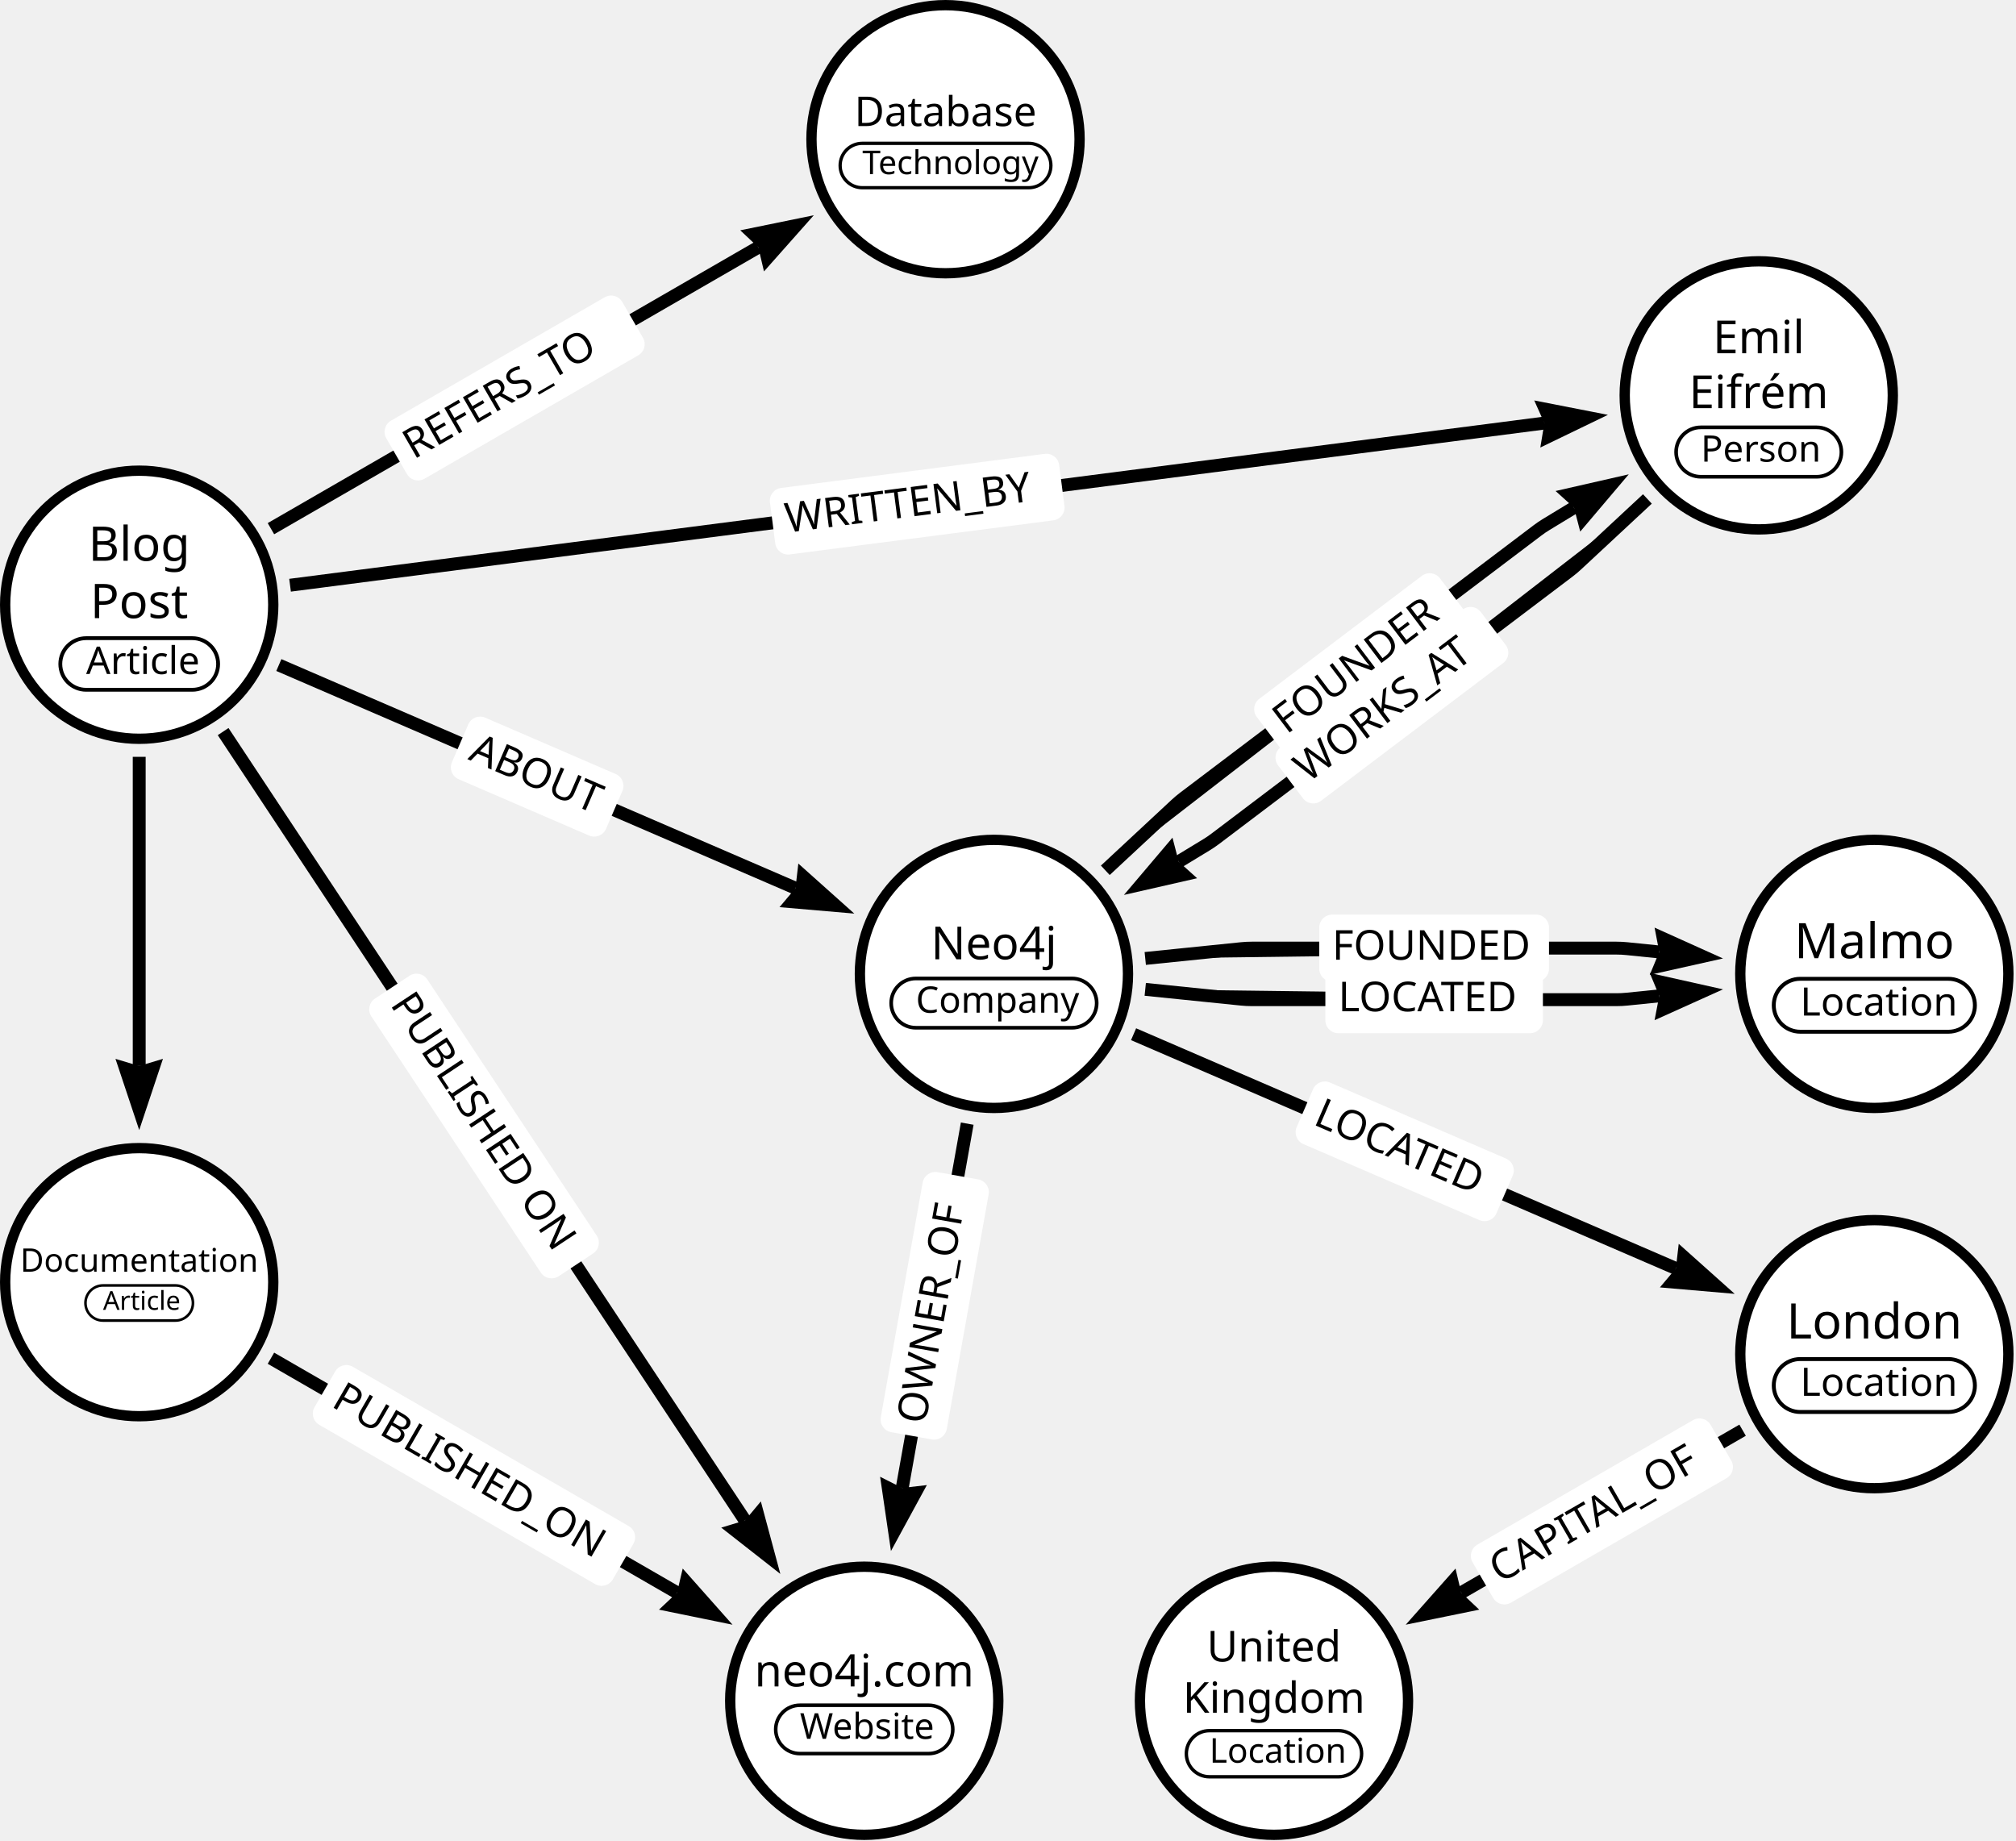
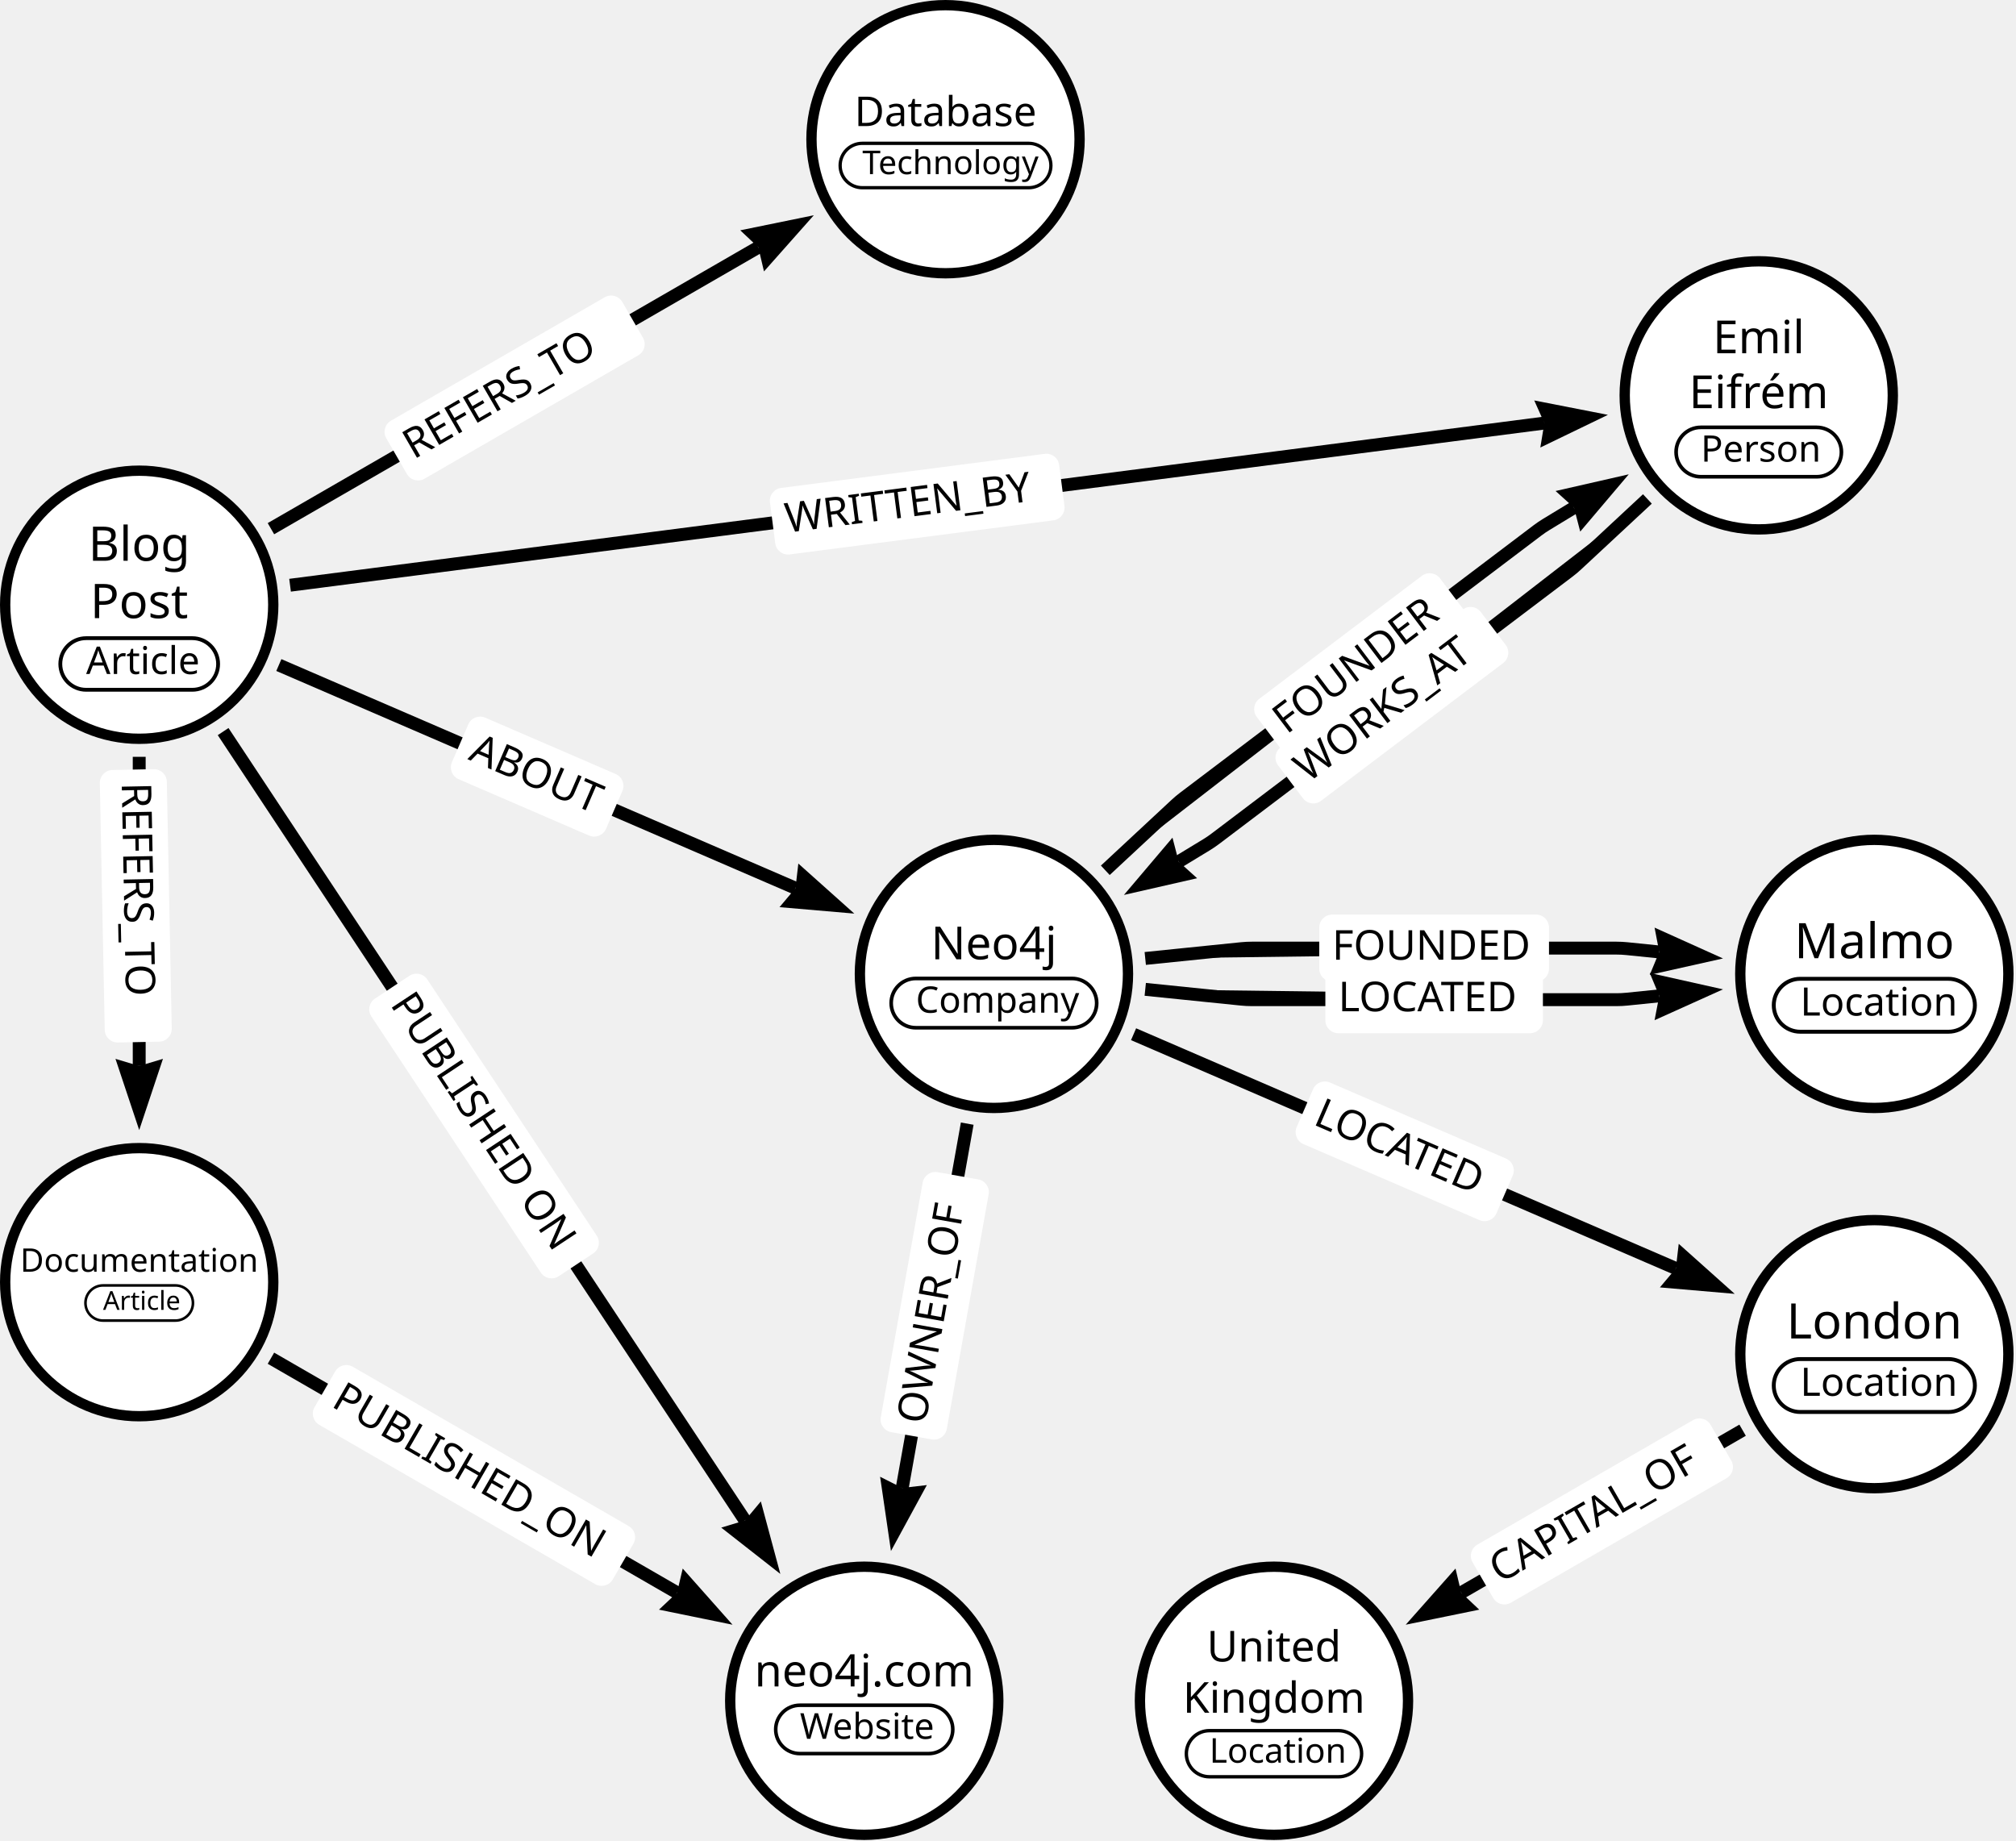
- <svg xmlns="http://www.w3.org/2000/svg" width="782" height="714" viewBox="0 0 782 714">
-   <defs>
-     <style type="text/css" />
+ <svg xmlns="http://www.w3.org/2000/svg" width="782" height="714" viewBox="0 0 782 714" version="1.1" id="svg472">
+   <defs id="defs4">
+     <style type="text/css" id="style2" />
  </defs>
-   <g transform="translate(395.5464 377.776) scale(1)">
-     <g class="relationship">
-       <g transform="translate(-10 0) rotate(0)" stroke-width="5" stroke="#000000">
-         <path d="M 58.695 -5.99 L 95.969 -9.793 A 40 40 0 0 1 100.03 -10 L 170.75 -10 L 241.47 -10 A 40 40 0 0 1 245.531 -9.793 L 258.071 -8.514 L 258.071 -8.514" />
-         <polygon points="-24.862,0 -27.625,9.208 0,0 -27.625,-9.208" fill="#000000" transform="translate(341.5 0) rotate(5.826689) translate(-59 0)" stroke="none" />
-       </g>
-       <g transform="translate(160.75 -10) rotate(0) translate(0 -13)">
-         <g transform="translate(0 0)">
-           <g transform="translate(-44.55469 0)" fill="#ffffff" stroke="#000000" stroke-width="0">
-             <rect x="0" y="0" width="89.109" height="26" rx="5" ry="5" stroke="none" />
-             <text xml:space="preserve" x="5" y="17.5" stroke="none" text-anchor="left" font-family="sans-serif" font-size="16" font-weight="normal" fill="#000000">FOUNDED</text>
-           </g>
-         </g>
-       </g>
-     </g>
-     <g class="relationship">
-       <g transform="translate(-10 0) rotate(0)" stroke-width="5" stroke="#000000">
-         <path d="M 58.695 5.99 L 95.969 9.793 A 40 40 0 0 0 100.03 10 L 170.75 10 L 241.47 10 A 40 40 0 0 0 245.531 9.793 L 258.071 8.514 L 258.071 8.514" />
-         <polygon points="-24.862,0 -27.625,9.208 0,0 -27.625,-9.208" fill="#000000" transform="translate(341.5 0) rotate(-5.826689) translate(-59 0)" stroke="none" />
-       </g>
-       <g transform="translate(160.75 10) rotate(0) translate(0 -13)">
-         <g transform="translate(0 0)">
-           <g transform="translate(-42.19141 0)" fill="#ffffff" stroke="#000000" stroke-width="0">
-             <rect x="0" y="0" width="84.383" height="26" rx="5" ry="5" stroke="none" />
-             <text xml:space="preserve" x="5" y="17.5" stroke="none" text-anchor="left" font-family="sans-serif" font-size="16" font-weight="normal" fill="#000000">LOCATED</text>
-           </g>
-         </g>
-       </g>
-     </g>
-     <g class="relationship">
-       <g transform="translate(-10 0) rotate(23.36039)" stroke-width="5" stroke="#000000">
-         <path d="M 59 0 L 288.13 0" />
-         <polygon points="-24.862,0 -27.625,9.208 0,0 -27.625,-9.208" fill="#000000" transform="translate(312.9926 0) rotate(0)" stroke="none" />
-       </g>
-       <g transform="translate(149.3379 68.82091) rotate(23.36039) translate(0 -13)">
-         <g transform="translate(0 0)">
-           <g transform="translate(-42.19141 0)" fill="#ffffff" stroke="#000000" stroke-width="0">
-             <rect x="0" y="0" width="84.383" height="26" rx="5" ry="5" stroke="none" />
-             <text xml:space="preserve" x="5" y="17.5" stroke="none" text-anchor="left" font-family="sans-serif" font-size="16" font-weight="normal" fill="#000000">LOCATED</text>
-           </g>
-         </g>
-       </g>
-     </g>
-     <g class="relationship">
-       <g transform="translate(331.5 147.5) rotate(150)" stroke-width="5" stroke="#000000">
-         <path d="M 59 0 L 185.035 0" />
-         <polygon points="-24.862,0 -27.625,9.208 0,0 -27.625,-9.208" fill="#000000" transform="translate(209.8975 0) rotate(0)" stroke="none" />
-       </g>
-       <g transform="translate(225.8296 208.5088) rotate(330) translate(0 -13)">
-         <g transform="translate(0 0)">
-           <g transform="translate(-53.30859 0)" fill="#ffffff" stroke="#000000" stroke-width="0">
-             <rect x="0" y="0" width="106.617" height="26" rx="5" ry="5" stroke="none" />
-             <text xml:space="preserve" x="5" y="17.5" stroke="none" text-anchor="left" font-family="sans-serif" font-size="16" font-weight="normal" fill="#000000">CAPITAL_OF</text>
-           </g>
-         </g>
-       </g>
-     </g>
-     <g class="relationship">
-       <g transform="translate(-10 0) rotate(-37.10636)" stroke-width="5" stroke="#000000">
-         <path d="M 58.695 -5.99 L 95.969 -9.793 A 40 40 0 0 1 100.03 -10 L 185.996 -10 L 271.963 -10 A 40 40 0 0 1 276.024 -9.793 L 288.564 -8.514 L 288.564 -8.514" />
-         <polygon points="-24.862,0 -27.625,9.208 0,0 -27.625,-9.208" fill="#000000" transform="translate(371.9926 0) rotate(5.826689) translate(-59 0)" stroke="none" />
-       </g>
-       <g transform="translate(132.3023 -120.1861) rotate(-37.10636) translate(0 -13)">
-         <g transform="translate(0 0)">
-           <g transform="translate(-44.55469 0)" fill="#ffffff" stroke="#000000" stroke-width="0">
-             <rect x="0" y="0" width="89.109" height="26" rx="5" ry="5" stroke="none" />
-             <text xml:space="preserve" x="5" y="17.5" stroke="none" text-anchor="left" font-family="sans-serif" font-size="16" font-weight="normal" fill="#000000">FOUNDER</text>
-           </g>
-         </g>
-       </g>
-     </g>
-     <g class="relationship">
-       <g transform="translate(286.6704 -224.4218) rotate(142.8936)" stroke-width="5" stroke="#000000">
-         <path d="M 58.695 -5.99 L 95.969 -9.793 A 40 40 0 0 1 100.03 -10 L 185.996 -10 L 271.963 -10 A 40 40 0 0 1 276.024 -9.793 L 288.564 -8.514 L 288.564 -8.514" />
-         <polygon points="-24.862,0 -27.625,9.208 0,0 -27.625,-9.208" fill="#000000" transform="translate(371.9926 0) rotate(5.826689) translate(-59 0)" stroke="none" />
-       </g>
-       <g transform="translate(144.3682 -104.2357) rotate(322.8936) translate(0 -13)">
-         <g transform="translate(0 0)">
-           <g transform="translate(-49.30078 0)" fill="#ffffff" stroke="#000000" stroke-width="0">
-             <rect x="0" y="0" width="98.602" height="26" rx="5" ry="5" stroke="none" />
-             <text xml:space="preserve" x="5" y="17.5" stroke="none" text-anchor="left" font-family="sans-serif" font-size="16" font-weight="normal" fill="#000000">WORKS_AT</text>
-           </g>
-         </g>
-       </g>
-     </g>
-     <g class="relationship">
-       <g transform="translate(-341.5464 -143.2009) rotate(23.36039)" stroke-width="5" stroke="#000000">
-         <path d="M 59 0 L 277.288 0" />
-         <polygon points="-24.862,0 -27.625,9.208 0,0 -27.625,-9.208" fill="#000000" transform="translate(302.1502 0) rotate(0)" stroke="none" />
-       </g>
-       <g transform="translate(-187.1853 -76.52952) rotate(23.36039) translate(0 -13)">
-         <g transform="translate(0 0)">
-           <g transform="translate(-32.55859 0)" fill="#ffffff" stroke="#000000" stroke-width="0">
-             <rect x="0" y="0" width="65.117" height="26" rx="5" ry="5" stroke="none" />
-             <text xml:space="preserve" x="5" y="17.5" stroke="none" text-anchor="left" font-family="sans-serif" font-size="16" font-weight="normal" fill="#000000">ABOUT</text>
-           </g>
-         </g>
-       </g>
-     </g>
-     <g class="relationship">
-       <g transform="translate(-341.5464 -143.2009) rotate(-7.366797)" stroke-width="5" stroke="#000000">
-         <path d="M 59 0 L 549.583 0" />
-         <polygon points="-24.862,0 -27.625,9.208 0,0 -27.625,-9.208" fill="#000000" transform="translate(574.4455 0) rotate(0)" stroke="none" />
-       </g>
-       <g transform="translate(-39.76645 -182.2174) rotate(-7.366797) translate(0 -13)">
-         <g transform="translate(0 0)">
-           <g transform="translate(-56.55859 0)" fill="#ffffff" stroke="#000000" stroke-width="0">
-             <rect x="0" y="0" width="113.117" height="26" rx="5" ry="5" stroke="none" />
-             <text xml:space="preserve" x="5" y="17.5" stroke="none" text-anchor="left" font-family="sans-serif" font-size="16" font-weight="normal" fill="#000000">WRITTEN_BY</text>
-           </g>
-         </g>
-       </g>
-     </g>
-     <g class="relationship">
-       <g transform="translate(-10 0) rotate(100.1167)" stroke-width="5" stroke="#000000">
-         <path d="M 59 0 L 202.54 0" />
-         <polygon points="-24.862,0 -27.625,9.208 0,0 -27.625,-9.208" fill="#000000" transform="translate(227.4017 0) rotate(0)" stroke="none" />
-       </g>
-       <g transform="translate(-32.9702 128.7366) rotate(280.1167) translate(0 -13)">
-         <g transform="translate(0 0)">
-           <g transform="translate(-51.22266 0)" fill="#ffffff" stroke="#000000" stroke-width="0">
-             <rect x="0" y="0" width="102.445" height="26" rx="5" ry="5" stroke="none" />
-             <text xml:space="preserve" x="5" y="17.5" stroke="none" text-anchor="left" font-family="sans-serif" font-size="16" font-weight="normal" fill="#000000">OWNER_OF</text>
-           </g>
-         </g>
-       </g>
-     </g>
-     <g class="relationship">
-       <g transform="translate(-341.5464 -143.2009) rotate(56.51514)" stroke-width="5" stroke="#000000">
-         <path d="M 59 0 L 425.89 0" />
-         <polygon points="-24.862,0 -27.625,9.208 0,0 -27.625,-9.208" fill="#000000" transform="translate(450.7524 0) rotate(0)" stroke="none" />
-       </g>
-       <g transform="translate(-207.7854 59.00604) rotate(56.51514) translate(0 -13)">
-         <g transform="translate(0 0)">
-           <g transform="translate(-64.57031 0)" fill="#ffffff" stroke="#000000" stroke-width="0">
-             <rect x="0" y="0" width="129.141" height="26" rx="5" ry="5" stroke="none" />
-             <text xml:space="preserve" x="5" y="17.5" stroke="none" text-anchor="left" font-family="sans-serif" font-size="16" font-weight="normal" fill="#000000">PUBLISHED ON</text>
-           </g>
-         </g>
-       </g>
-     </g>
-     <g class="relationship">
-       <g transform="translate(-341.5464 -143.2009) rotate(-30)" stroke-width="5" stroke="#000000">
-         <path d="M 59 0 L 277.288 0" />
-         <polygon points="-24.862,0 -27.625,9.208 0,0 -27.625,-9.208" fill="#000000" transform="translate(302.1502 0) rotate(0)" stroke="none" />
-       </g>
-       <g transform="translate(-195.9294 -227.2729) rotate(-30) translate(0 -13)">
-         <g transform="translate(0 0)">
-           <g transform="translate(-52.86328 0)" fill="#ffffff" stroke="#000000" stroke-width="0">
-             <rect x="0" y="0" width="105.727" height="26" rx="5" ry="5" stroke="none" />
-             <text xml:space="preserve" x="5" y="17.5" stroke="none" text-anchor="left" font-family="sans-serif" font-size="16" font-weight="normal" fill="#000000">REFERS_TO</text>
-           </g>
-         </g>
-       </g>
-     </g>
-     <g class="relationship">
-       <g transform="translate(-341.5464 -143.2009) rotate(90)" stroke-width="5" stroke="#000000">
-         <path d="M 59 0 L 178.914 0" />
-         <polygon points="-24.862,0 -27.625,9.208 0,0 -27.625,-9.208" fill="#000000" transform="translate(203.7763 0) rotate(0)" stroke="none" />
-       </g>
-     </g>
-     <g class="relationship">
-       <g transform="translate(-341.5464 119.5754) rotate(30)" stroke-width="5" stroke="#000000">
-         <path d="M 59 0 L 240.885 0" />
-         <polygon points="-24.862,0 -27.625,9.208 0,0 -27.625,-9.208" fill="#000000" transform="translate(265.7467 0) rotate(0)" stroke="none" />
-       </g>
-       <g transform="translate(-211.6926 194.5465) rotate(30) translate(0 -13)">
-         <g transform="translate(0 0)">
-           <g transform="translate(-66.79688 0)" fill="#ffffff" stroke="#000000" stroke-width="0">
-             <rect x="0" y="0" width="133.594" height="26" rx="5" ry="5" stroke="none" />
-             <text xml:space="preserve" x="5" y="17.5" stroke="none" text-anchor="left" font-family="sans-serif" font-size="16" font-weight="normal" fill="#000000">PUBLISHED_ON</text>
-           </g>
-         </g>
-       </g>
-     </g>
-     <g class="node">
-       <g fill="#ffffff" stroke="#000000" stroke-width="4">
-         <circle cx="-10" cy="0" r="52" />
-       </g>
-       <g transform="translate(-10 0)">
-         <g transform="scale(0.3540039) translate(0 -59)">
-           <g transform="translate(0 0)">
-             <g fill="#000000" font-family="sans-serif" font-size="50" font-weight="normal" text-anchor="middle">
-               <text xml:space="preserve" x="0" y="43" stroke="none">Neo4j</text>
-             </g>
-           </g>
-           <g transform="translate(0 64)">
-             <g transform="translate(-112.5957 0)">
-               <g fill="#ffffff" stroke="#000000" stroke-width="4">
-                 <rect x="0" y="0" width="225.191" height="54" rx="27" ry="27" />
-                 <text xml:space="preserve" x="27" y="37.5" stroke="none" font-family="sans-serif" font-size="40" font-weight="normal" fill="#000000">Company</text>
-               </g>
-             </g>
-           </g>
-         </g>
-       </g>
-     </g>
-     <g class="node">
-       <g fill="#ffffff" stroke="#000000" stroke-width="4">
-         <circle cx="331.5" cy="0" r="52" />
-       </g>
-       <g transform="translate(331.5 0)">
-         <g transform="scale(0.3801716) translate(0 -59)">
-           <g transform="translate(0 0)">
-             <g fill="#000000" font-family="sans-serif" font-size="50" font-weight="normal" text-anchor="middle">
-               <text xml:space="preserve" x="0" y="43" stroke="none">Malmo</text>
-             </g>
-           </g>
-           <g transform="translate(0 64)">
-             <g transform="translate(-102.6152 0)">
-               <g fill="#ffffff" stroke="#000000" stroke-width="4">
-                 <rect x="0" y="0" width="205.23" height="54" rx="27" ry="27" />
-                 <text xml:space="preserve" x="27" y="37.5" stroke="none" font-family="sans-serif" font-size="40" font-weight="normal" fill="#000000">Location</text>
-               </g>
-             </g>
-           </g>
-         </g>
-       </g>
-     </g>
-     <g class="node">
-       <g fill="#ffffff" stroke="#000000" stroke-width="4">
-         <circle cx="331.5" cy="147.5" r="52" />
-       </g>
-       <g transform="translate(331.5 147.5)">
-         <g transform="scale(0.3801716) translate(0 -59)">
-           <g transform="translate(0 0)">
-             <g fill="#000000" font-family="sans-serif" font-size="50" font-weight="normal" text-anchor="middle">
-               <text xml:space="preserve" x="0" y="43" stroke="none">London</text>
-             </g>
-           </g>
-           <g transform="translate(0 64)">
-             <g transform="translate(-102.6152 0)">
-               <g fill="#ffffff" stroke="#000000" stroke-width="4">
-                 <rect x="0" y="0" width="205.23" height="54" rx="27" ry="27" />
-                 <text xml:space="preserve" x="27" y="37.5" stroke="none" font-family="sans-serif" font-size="40" font-weight="normal" fill="#000000">Location</text>
-               </g>
-             </g>
-           </g>
-         </g>
-       </g>
-     </g>
-     <g class="node">
-       <g fill="#ffffff" stroke="#000000" stroke-width="4">
-         <circle cx="-341.546" cy="-143.201" r="52" />
-       </g>
-       <g transform="translate(-341.5464 -143.2009)">
-         <g transform="scale(0.3706723) translate(0 -89)">
-           <g transform="translate(0 0)">
-             <g fill="#000000" font-family="sans-serif" font-size="50" font-weight="normal" text-anchor="middle">
-               <text xml:space="preserve" x="0" y="43" stroke="none">Blog</text>
-               <text xml:space="preserve" x="0" y="103" stroke="none" text-anchor="middle">Post</text>
-             </g>
-           </g>
-           <g transform="translate(0 124)">
-             <g transform="translate(-82.56641 0)">
-               <g fill="#ffffff" stroke="#000000" stroke-width="4">
-                 <rect x="0" y="0" width="165.133" height="54" rx="27" ry="27" />
-                 <text xml:space="preserve" x="27" y="37.5" stroke="none" font-family="sans-serif" font-size="40" font-weight="normal" fill="#000000">Article</text>
-               </g>
-             </g>
-           </g>
-         </g>
-       </g>
-     </g>
-     <g class="node">
-       <g fill="#ffffff" stroke="#000000" stroke-width="4">
-         <circle cx="98.628" cy="281.949" r="52" />
-       </g>
-       <g transform="translate(98.62793 281.9488)">
-         <g transform="scale(0.3312866) translate(0 -89)">
-           <g transform="translate(0 0)">
-             <g fill="#000000" font-family="sans-serif" font-size="50" font-weight="normal" text-anchor="middle">
-               <text xml:space="preserve" x="0" y="43" stroke="none">United</text>
-               <text xml:space="preserve" x="0" y="103" stroke="none" text-anchor="middle">Kingdom</text>
-             </g>
-           </g>
-           <g transform="translate(0 124)">
-             <g transform="translate(-102.6152 0)">
-               <g fill="#ffffff" stroke="#000000" stroke-width="4">
-                 <rect x="0" y="0" width="205.23" height="54" rx="27" ry="27" />
-                 <text xml:space="preserve" x="27" y="37.5" stroke="none" font-family="sans-serif" font-size="40" font-weight="normal" fill="#000000">Location</text>
-               </g>
-             </g>
-           </g>
-         </g>
-       </g>
-     </g>
-     <g class="node">
-       <g fill="#ffffff" stroke="#000000" stroke-width="4">
-         <circle cx="286.67" cy="-224.422" r="52" />
-       </g>
-       <g transform="translate(286.6704 -224.4218)">
-         <g transform="scale(0.3547865) translate(0 -89)">
-           <g transform="translate(0 0)">
-             <g fill="#000000" font-family="sans-serif" font-size="50" font-weight="normal" text-anchor="middle">
-               <text xml:space="preserve" x="0" y="43" stroke="none">Emil</text>
-               <text xml:space="preserve" x="0" y="103" stroke="none" text-anchor="middle">Eifrém</text>
-             </g>
-           </g>
-           <g transform="translate(0 124)">
-             <g transform="translate(-90.36914 0)">
-               <g fill="#ffffff" stroke="#000000" stroke-width="4">
-                 <rect x="0" y="0" width="180.738" height="54" rx="27" ry="27" />
-                 <text xml:space="preserve" x="27" y="37.5" stroke="none" font-family="sans-serif" font-size="40" font-weight="normal" fill="#000000">Person</text>
-               </g>
-             </g>
-           </g>
-         </g>
-       </g>
-     </g>
-     <g class="node">
-       <g fill="#ffffff" stroke="#000000" stroke-width="4">
-         <circle cx="-60.308" cy="281.949" r="52" />
-       </g>
-       <g transform="translate(-60.30752 281.9488)">
-         <g transform="scale(0.3473346) translate(0 -59)">
-           <g transform="translate(0 0)">
-             <g fill="#000000" font-family="sans-serif" font-size="50" font-weight="normal" text-anchor="middle">
-               <text xml:space="preserve" x="0" y="43" stroke="none">neo4j.com</text>
-             </g>
-           </g>
-           <g transform="translate(0 64)">
-             <g transform="translate(-98.88477 0)">
-               <g fill="#ffffff" stroke="#000000" stroke-width="4">
-                 <rect x="0" y="0" width="197.77" height="54" rx="27" ry="27" />
-                 <text xml:space="preserve" x="27" y="37.5" stroke="none" font-family="sans-serif" font-size="40" font-weight="normal" fill="#000000">Website</text>
-               </g>
-             </g>
-           </g>
-         </g>
-       </g>
-     </g>
-     <g class="node">
-       <g fill="#ffffff" stroke="#000000" stroke-width="4">
-         <circle cx="-28.781" cy="-323.776" r="52" />
-       </g>
-       <g transform="translate(-28.78111 -323.776)">
-         <g transform="scale(0.3189041) translate(0 -59)">
-           <g transform="translate(0 0)">
-             <g fill="#000000" font-family="sans-serif" font-size="50" font-weight="normal" text-anchor="middle">
-               <text xml:space="preserve" x="0" y="43" stroke="none">Database</text>
-             </g>
-           </g>
-           <g transform="translate(0 64)">
-             <g transform="translate(-128.1816 0)">
-               <g fill="#ffffff" stroke="#000000" stroke-width="4">
-                 <rect x="0" y="0" width="256.363" height="54" rx="27" ry="27" />
-                 <text xml:space="preserve" x="27" y="37.5" stroke="none" font-family="sans-serif" font-size="40" font-weight="normal" fill="#000000">Technology</text>
-               </g>
-             </g>
-           </g>
-         </g>
-       </g>
-     </g>
-     <g class="node">
-       <g fill="#ffffff" stroke="#000000" stroke-width="4">
-         <circle cx="-341.546" cy="119.575" r="52" />
-       </g>
-       <g transform="translate(-341.5464 119.5754)">
-         <g transform="scale(0.252522) translate(0 -59)">
-           <g transform="translate(0 0)">
-             <g fill="#000000" font-family="sans-serif" font-size="50" font-weight="normal" text-anchor="middle">
-               <text xml:space="preserve" x="0" y="43" stroke="none">Documentation</text>
-             </g>
-           </g>
-           <g transform="translate(0 64)">
-             <g transform="translate(-82.56641 0)">
-               <g fill="#ffffff" stroke="#000000" stroke-width="4">
-                 <rect x="0" y="0" width="165.133" height="54" rx="27" ry="27" />
-                 <text xml:space="preserve" x="27" y="37.5" stroke="none" font-family="sans-serif" font-size="40" font-weight="normal" fill="#000000">Article</text>
-               </g>
-             </g>
-           </g>
+   <g id="g2673">
+     <g class="relationship" id="g22" transform="translate(395.5464,377.776)">
+       <g transform="translate(-10)" stroke-width="5" stroke="#000000" id="g10">
+         <path d="M 58.695,-5.99 95.969,-9.793 A 40,40 0 0 1 100.03,-10 H 170.75 241.47 a 40,40 0 0 1 4.061,0.207 l 12.54,1.28 v 0" id="path6" />
+         <polygon points="0,0 -27.625,-9.208 -24.862,0 -27.625,9.208 " fill="#000000" transform="rotate(5.826689,200.25,2775.522)" stroke="none" id="polygon8" />
+       </g>
+       <g transform="translate(160.75,-23)" id="g20">
+         <g id="g18">
+           <g transform="translate(-44.55469)" fill="#ffffff" stroke="#000000" stroke-width="0" id="g16">
+             <rect x="0" y="0" width="89.109" height="26" rx="5" ry="5" stroke="none" id="rect12" />
+             <text xml:space="preserve" x="5" y="17.5" stroke="none" text-anchor="left" font-family="sans-serif" font-size="16px" font-weight="normal" fill="#000000" id="text14">FOUNDED</text>
+           </g>
+         </g>
+       </g>
+     </g>
+     <g class="relationship" id="g40" transform="translate(395.5464,377.776)">
+       <g transform="translate(-10)" stroke-width="5" stroke="#000000" id="g28">
+         <path d="M 58.695,5.99 95.969,9.793 A 40,40 0 0 0 100.03,10 H 170.75 241.47 a 40,40 0 0 0 4.061,-0.207 l 12.54,-1.28 v 0" id="path24" />
+         <polygon points="0,0 -27.625,-9.208 -24.862,0 -27.625,9.208 " fill="#000000" transform="rotate(-5.826689,200.25,-2775.522)" stroke="none" id="polygon26" />
+       </g>
+       <g transform="translate(160.75,-3)" id="g38">
+         <g id="g36">
+           <g transform="translate(-42.19141)" fill="#ffffff" stroke="#000000" stroke-width="0" id="g34">
+             <rect x="0" y="0" width="84.383" height="26" rx="5" ry="5" stroke="none" id="rect30" />
+             <text xml:space="preserve" x="5" y="17.5" stroke="none" text-anchor="left" font-family="sans-serif" font-size="16px" font-weight="normal" fill="#000000" id="text32">LOCATED</text>
+           </g>
+         </g>
+       </g>
+     </g>
+     <g class="relationship" id="g58" transform="translate(395.5464,377.776)">
+       <g transform="rotate(23.36039,-5,-24.18619)" stroke-width="5" stroke="#000000" id="g46">
+         <path d="M 59,0 H 288.13" id="path42" />
+         <polygon points="0,0 -27.625,-9.208 -24.862,0 -27.625,9.208 " fill="#000000" transform="translate(312.9926)" stroke="none" id="polygon44" />
+       </g>
+       <g transform="rotate(23.36039,-60.34057,402.102)" id="g56">
+         <g id="g54">
+           <g transform="translate(-42.19141)" fill="#ffffff" stroke="#000000" stroke-width="0" id="g52">
+             <rect x="0" y="0" width="84.383" height="26" rx="5" ry="5" stroke="none" id="rect48" />
+             <text xml:space="preserve" x="5" y="17.5" stroke="none" text-anchor="left" font-family="sans-serif" font-size="16px" font-weight="normal" fill="#000000" id="text50">LOCATED</text>
+           </g>
+         </g>
+       </g>
+     </g>
+     <g class="relationship" id="g76" transform="translate(395.5464,377.776)">
+       <g transform="rotate(150,145.9888,118.1626)" stroke-width="5" stroke="#000000" id="g64">
+         <path d="M 59,0 H 185.035" id="path60" />
+         <polygon points="0,0 -27.625,-9.208 -24.862,0 -27.625,9.208 " fill="#000000" transform="translate(209.8975)" stroke="none" id="polygon62" />
+       </g>
+       <g transform="rotate(-30,477.7393,-310.6493)" id="g74">
+         <g id="g72">
+           <g transform="translate(-53.30859)" fill="#ffffff" stroke="#000000" stroke-width="0" id="g70">
+             <rect x="0" y="0" width="106.617" height="26" rx="5" ry="5" stroke="none" id="rect66" />
+             <text xml:space="preserve" x="5" y="17.5" stroke="none" text-anchor="left" font-family="sans-serif" font-size="16px" font-weight="normal" fill="#000000" id="text68">CAPITAL_OF</text>
+           </g>
+         </g>
+       </g>
+     </g>
+     <g class="relationship" id="g94" transform="translate(395.5464,377.776)">
+       <g transform="rotate(-37.10636,-5,14.89746)" stroke-width="5" stroke="#000000" id="g82">
+         <path d="M 58.695,-5.99 95.969,-9.793 A 40,40 0 0 1 100.03,-10 h 85.967 85.967 a 40,40 0 0 1 4.061,0.207 l 12.54,1.28 v 0" id="path78" />
+         <polygon points="0,0 -27.625,-9.208 -24.862,0 -27.625,9.208 " fill="#000000" transform="rotate(5.826689,215.4963,3075.108)" stroke="none" id="polygon80" />
+       </g>
+       <g transform="rotate(-37.10636,-132.2623,-250.6898)" id="g92">
+         <g id="g90">
+           <g transform="translate(-44.55469)" fill="#ffffff" stroke="#000000" stroke-width="0" id="g88">
+             <rect x="0" y="0" width="89.109" height="26" rx="5" ry="5" stroke="none" id="rect84" />
+             <text xml:space="preserve" x="5" y="17.5" stroke="none" text-anchor="left" font-family="sans-serif" font-size="16px" font-weight="normal" fill="#000000" id="text86">FOUNDER</text>
+           </g>
+         </g>
+       </g>
+     </g>
+     <g class="relationship" id="g112" transform="translate(395.5464,377.776)">
+       <g transform="rotate(142.8936,180.9963,-64.10365)" stroke-width="5" stroke="#000000" id="g100">
+         <path d="M 58.695,-5.99 95.969,-9.793 A 40,40 0 0 1 100.03,-10 h 85.967 85.967 a 40,40 0 0 1 4.061,0.207 l 12.54,1.28 v 0" id="path96" />
+         <polygon points="0,0 -27.625,-9.208 -24.862,0 -27.625,9.208 " fill="#000000" transform="rotate(5.826689,215.4963,3075.108)" stroke="none" id="polygon98" />
+       </g>
+       <g transform="rotate(-37.10636,-102.4674,-260.6898)" id="g110">
+         <g id="g108">
+           <g transform="translate(-49.30078)" fill="#ffffff" stroke="#000000" stroke-width="0" id="g106">
+             <rect x="0" y="0" width="98.602" height="26" rx="5" ry="5" stroke="none" id="rect102" />
+             <text xml:space="preserve" x="5" y="17.5" stroke="none" text-anchor="left" font-family="sans-serif" font-size="16px" font-weight="normal" fill="#000000" id="text104">WORKS_AT</text>
+           </g>
+         </g>
+       </g>
+     </g>
+     <g class="relationship" id="g130" transform="translate(395.5464,377.776)">
+       <g transform="rotate(23.36039,175.5751,-897.6711)" stroke-width="5" stroke="#000000" id="g118">
+         <path d="M 59,0 H 277.288" id="path114" />
+         <polygon points="0,0 -27.625,-9.208 -24.862,0 -27.625,9.208 " fill="#000000" transform="translate(302.1503)" stroke="none" id="polygon116" />
+       </g>
+       <g transform="rotate(23.36039,122.9451,-484.4946)" id="g128">
+         <g id="g126">
+           <g transform="translate(-32.55859)" fill="#ffffff" stroke="#000000" stroke-width="0" id="g124">
+             <rect x="0" y="0" width="65.117" height="26" rx="5" ry="5" stroke="none" id="rect120" />
+             <text xml:space="preserve" x="5" y="17.5" stroke="none" text-anchor="left" font-family="sans-serif" font-size="16px" font-weight="normal" fill="#000000" id="text122">ABOUT</text>
+           </g>
+         </g>
+       </g>
+     </g>
+     <g class="relationship" id="g148" transform="translate(395.5464,377.776)">
+       <g transform="rotate(-7.366797,-1282.993,2581.14)" stroke-width="5" stroke="#000000" id="g136">
+         <path d="M 59,0 H 549.583" id="path132" />
+         <polygon points="0,0 -27.625,-9.208 -24.862,0 -27.625,9.208 " fill="#000000" transform="translate(574.4455)" stroke="none" id="polygon134" />
+       </g>
+       <g transform="rotate(-7.366797,-1536.108,224.2514)" id="g146">
+         <g id="g144">
+           <g transform="translate(-56.55859)" fill="#ffffff" stroke="#000000" stroke-width="0" id="g142">
+             <rect x="0" y="0" width="113.117" height="26" rx="5" ry="5" stroke="none" id="rect138" />
+             <text xml:space="preserve" x="5" y="17.5" stroke="none" text-anchor="left" font-family="sans-serif" font-size="16px" font-weight="normal" fill="#000000" id="text140">WRITTEN_BY</text>
+           </g>
+         </g>
+       </g>
+     </g>
+     <g class="relationship" id="g166" transform="translate(395.5464,377.776)">
+       <g transform="rotate(100.1167,-5,-4.186828)" stroke-width="5" stroke="#000000" id="g154">
+         <path d="M 59,0 H 202.54" id="path150" />
+         <polygon points="0,0 -27.625,-9.208 -24.862,0 -27.625,9.208 " fill="#000000" transform="translate(227.4017)" stroke="none" id="polygon152" />
+       </g>
+       <g transform="rotate(-79.8833,52.62245,90.55515)" id="g164">
+         <g id="g162">
+           <g transform="translate(-51.22266)" fill="#ffffff" stroke="#000000" stroke-width="0" id="g160">
+             <rect x="0" y="0" width="102.445" height="26" rx="5" ry="5" stroke="none" id="rect156" />
+             <text xml:space="preserve" x="5" y="17.5" stroke="none" text-anchor="left" font-family="sans-serif" font-size="16px" font-weight="normal" fill="#000000" id="text158">OWNER_OF</text>
+           </g>
+         </g>
+       </g>
+     </g>
+     <g class="relationship" id="g184" transform="translate(395.5464,377.776)">
+       <g transform="rotate(56.51514,-37.56053,-389.3241)" stroke-width="5" stroke="#000000" id="g172">
+         <path d="M 59,0 H 425.89" id="path168" />
+         <polygon points="0,0 -27.625,-9.208 -24.862,0 -27.625,9.208 " fill="#000000" transform="translate(450.7524)" stroke="none" id="polygon170" />
+       </g>
+       <g transform="rotate(56.51514,-146.6898,-157.2894)" id="g182">
+         <g id="g180">
+           <g transform="translate(-64.57031)" fill="#ffffff" stroke="#000000" stroke-width="0" id="g178">
+             <rect x="0" y="0" width="129.141" height="26" rx="5" ry="5" stroke="none" id="rect174" />
+             <text xml:space="preserve" x="5" y="17.5" stroke="none" text-anchor="left" font-family="sans-serif" font-size="16px" font-weight="normal" fill="#000000" id="text176">PUBLISHED ON</text>
+           </g>
+         </g>
+       </g>
+     </g>
+     <g transform="rotate(-30,464.7231,16.52219)" stroke-width="5" stroke="#000000" id="g190">
+       <path d="M 59,0 H 277.288" id="path186" />
+       <polygon points="-24.862,0 -27.625,9.208 0,0 -27.625,-9.208 " fill="#000000" transform="translate(302.1503)" stroke="none" id="polygon188" />
+     </g>
+     <g transform="rotate(-30,356.3928,-290.7389)" id="g200">
+       <g id="g198">
+         <g transform="translate(-52.86328)" fill="#ffffff" stroke="#000000" stroke-width="0" id="g196">
+           <rect x="0" y="0" width="105.727" height="26" rx="5" ry="5" stroke="none" id="rect192" />
+           <text xml:space="preserve" x="5" y="17.5" stroke="none" text-anchor="left" font-family="sans-serif" font-size="16px" font-weight="normal" fill="#000000" id="text194">REFERS_TO</text>
+         </g>
+       </g>
+     </g>
+     <g class="relationship" id="g210" transform="translate(395.5464,377.776)">
+       <g transform="rotate(90,-99.17277,-242.3736)" stroke-width="5" stroke="#000000" id="g208">
+         <path d="M 59,0 H 178.914" id="path204" />
+         <polygon points="0,0 -27.625,-9.208 -24.862,0 -27.625,9.208 " fill="#000000" transform="translate(203.7763)" stroke="none" id="polygon206" />
+       </g>
+     </g>
+     <g class="relationship" id="g228" transform="translate(395.5464,377.776)">
+       <g transform="rotate(30,-393.904,-577.5466)" stroke-width="5" stroke="#000000" id="g216">
+         <path d="M 59,0 H 240.885" id="path212" />
+         <polygon points="0,0 -27.625,-9.208 -24.862,0 -27.625,9.208 " fill="#000000" transform="translate(265.7467)" stroke="none" id="polygon214" />
+       </g>
+       <g transform="rotate(30,-444.6168,-291.2505)" id="g226">
+         <g id="g224">
+           <g transform="translate(-66.79688)" fill="#ffffff" stroke="#000000" stroke-width="0" id="g222">
+             <rect x="0" y="0" width="133.594" height="26" rx="5" ry="5" stroke="none" id="rect218" />
+             <text xml:space="preserve" x="5" y="17.5" stroke="none" text-anchor="left" font-family="sans-serif" font-size="16px" font-weight="normal" fill="#000000" id="text220">PUBLISHED_ON</text>
+           </g>
+         </g>
+       </g>
+     </g>
+     <g class="node" id="g254" transform="translate(395.5464,377.776)">
+       <g fill="#ffffff" stroke="#000000" stroke-width="4" id="g232">
+         <circle cx="-10" cy="0" r="52" id="circle230" />
+       </g>
+       <g transform="translate(-10)" id="g252">
+         <g transform="matrix(0.3540039,0,0,0.3540039,0,-20.88623)" id="g250">
+           <g id="g238">
+             <g fill="#000000" font-family="sans-serif" font-size="50px" font-weight="normal" text-anchor="middle" id="g236">
+               <text xml:space="preserve" x="0" y="43" stroke="none" id="text234">Neo4j</text>
+             </g>
+           </g>
+           <g transform="translate(0,64)" id="g248">
+             <g transform="translate(-112.5957)" id="g246">
+               <g fill="#ffffff" stroke="#000000" stroke-width="4" id="g244">
+                 <rect x="0" y="0" width="225.191" height="54" rx="27" ry="27" id="rect240" />
+                 <text xml:space="preserve" x="27" y="37.5" stroke="none" font-family="sans-serif" font-size="40px" font-weight="normal" fill="#000000" id="text242">Company</text>
+               </g>
+             </g>
+           </g>
+         </g>
+       </g>
+     </g>
+     <g class="node" id="g280" transform="translate(395.5464,377.776)">
+       <g fill="#ffffff" stroke="#000000" stroke-width="4" id="g258">
+         <circle cx="331.5" cy="0" r="52" id="circle256" />
+       </g>
+       <g transform="translate(331.5)" id="g278">
+         <g transform="matrix(0.3801716,0,0,0.3801716,0,-22.43013)" id="g276">
+           <g id="g264">
+             <g fill="#000000" font-family="sans-serif" font-size="50px" font-weight="normal" text-anchor="middle" id="g262">
+               <text xml:space="preserve" x="0" y="43" stroke="none" id="text260">Malmo</text>
+             </g>
+           </g>
+           <g transform="translate(0,64)" id="g274">
+             <g transform="translate(-102.6152)" id="g272">
+               <g fill="#ffffff" stroke="#000000" stroke-width="4" id="g270">
+                 <rect x="0" y="0" width="205.23" height="54" rx="27" ry="27" id="rect266" />
+                 <text xml:space="preserve" x="27" y="37.5" stroke="none" font-family="sans-serif" font-size="40px" font-weight="normal" fill="#000000" id="text268">Location</text>
+               </g>
+             </g>
+           </g>
+         </g>
+       </g>
+     </g>
+     <g class="node" id="g306" transform="translate(395.5464,377.776)">
+       <g fill="#ffffff" stroke="#000000" stroke-width="4" id="g284">
+         <circle cx="331.5" cy="147.5" r="52" id="circle282" />
+       </g>
+       <g transform="translate(331.5,147.5)" id="g304">
+         <g transform="matrix(0.3801716,0,0,0.3801716,0,-22.43013)" id="g302">
+           <g id="g290">
+             <g fill="#000000" font-family="sans-serif" font-size="50px" font-weight="normal" text-anchor="middle" id="g288">
+               <text xml:space="preserve" x="0" y="43" stroke="none" id="text286">London</text>
+             </g>
+           </g>
+           <g transform="translate(0,64)" id="g300">
+             <g transform="translate(-102.6152)" id="g298">
+               <g fill="#ffffff" stroke="#000000" stroke-width="4" id="g296">
+                 <rect x="0" y="0" width="205.23" height="54" rx="27" ry="27" id="rect292" />
+                 <text xml:space="preserve" x="27" y="37.5" stroke="none" font-family="sans-serif" font-size="40px" font-weight="normal" fill="#000000" id="text294">Location</text>
+               </g>
+             </g>
+           </g>
+         </g>
+       </g>
+     </g>
+     <g class="node" id="g334" transform="translate(395.5464,377.776)">
+       <g fill="#ffffff" stroke="#000000" stroke-width="4" id="g310">
+         <circle cx="-341.546" cy="-143.201" r="52" id="circle308" />
+       </g>
+       <g transform="translate(-341.5464,-143.2009)" id="g332">
+         <g transform="matrix(0.3706723,0,0,0.3706723,0,-32.98983)" id="g330">
+           <g id="g318">
+             <g fill="#000000" font-family="sans-serif" font-size="50px" font-weight="normal" text-anchor="middle" id="g316">
+               <text xml:space="preserve" x="0" y="43" stroke="none" id="text312">Blog</text>
+               <text xml:space="preserve" x="0" y="103" stroke="none" text-anchor="middle" id="text314">Post</text>
+             </g>
+           </g>
+           <g transform="translate(0,124)" id="g328">
+             <g transform="translate(-82.56641)" id="g326">
+               <g fill="#ffffff" stroke="#000000" stroke-width="4" id="g324">
+                 <rect x="0" y="0" width="165.133" height="54" rx="27" ry="27" id="rect320" />
+                 <text xml:space="preserve" x="27" y="37.5" stroke="none" font-family="sans-serif" font-size="40px" font-weight="normal" fill="#000000" id="text322">Article</text>
+               </g>
+             </g>
+           </g>
+         </g>
+       </g>
+     </g>
+     <g class="node" id="g362" transform="translate(395.5464,377.776)">
+       <g fill="#ffffff" stroke="#000000" stroke-width="4" id="g338">
+         <circle cx="98.628" cy="281.949" r="52" id="circle336" />
+       </g>
+       <g transform="translate(98.62793,281.9488)" id="g360">
+         <g transform="matrix(0.3312866,0,0,0.3312866,0,-29.48451)" id="g358">
+           <g id="g346">
+             <g fill="#000000" font-family="sans-serif" font-size="50px" font-weight="normal" text-anchor="middle" id="g344">
+               <text xml:space="preserve" x="0" y="43" stroke="none" id="text340">United</text>
+               <text xml:space="preserve" x="0" y="103" stroke="none" text-anchor="middle" id="text342">Kingdom</text>
+             </g>
+           </g>
+           <g transform="translate(0,124)" id="g356">
+             <g transform="translate(-102.6152)" id="g354">
+               <g fill="#ffffff" stroke="#000000" stroke-width="4" id="g352">
+                 <rect x="0" y="0" width="205.23" height="54" rx="27" ry="27" id="rect348" />
+                 <text xml:space="preserve" x="27" y="37.5" stroke="none" font-family="sans-serif" font-size="40px" font-weight="normal" fill="#000000" id="text350">Location</text>
+               </g>
+             </g>
+           </g>
+         </g>
+       </g>
+     </g>
+     <g class="node" id="g390" transform="translate(395.5464,377.776)">
+       <g fill="#ffffff" stroke="#000000" stroke-width="4" id="g366">
+         <circle cx="286.67" cy="-224.422" r="52" id="circle364" />
+       </g>
+       <g transform="translate(286.6704,-224.4218)" id="g388">
+         <g transform="matrix(0.3547865,0,0,0.3547865,0,-31.576)" id="g386">
+           <g id="g374">
+             <g fill="#000000" font-family="sans-serif" font-size="50px" font-weight="normal" text-anchor="middle" id="g372">
+               <text xml:space="preserve" x="0" y="43" stroke="none" id="text368">Emil</text>
+               <text xml:space="preserve" x="0" y="103" stroke="none" text-anchor="middle" id="text370">Eifrém</text>
+             </g>
+           </g>
+           <g transform="translate(0,124)" id="g384">
+             <g transform="translate(-90.36914)" id="g382">
+               <g fill="#ffffff" stroke="#000000" stroke-width="4" id="g380">
+                 <rect x="0" y="0" width="180.738" height="54" rx="27" ry="27" id="rect376" />
+                 <text xml:space="preserve" x="27" y="37.5" stroke="none" font-family="sans-serif" font-size="40px" font-weight="normal" fill="#000000" id="text378">Person</text>
+               </g>
+             </g>
+           </g>
+         </g>
+       </g>
+     </g>
+     <g class="node" id="g416" transform="translate(395.5464,377.776)">
+       <g fill="#ffffff" stroke="#000000" stroke-width="4" id="g394">
+         <circle cx="-60.308" cy="281.949" r="52" id="circle392" />
+       </g>
+       <g transform="translate(-60.30752,281.9488)" id="g414">
+         <g transform="matrix(0.3473346,0,0,0.3473346,0,-20.49274)" id="g412">
+           <g id="g400">
+             <g fill="#000000" font-family="sans-serif" font-size="50px" font-weight="normal" text-anchor="middle" id="g398">
+               <text xml:space="preserve" x="0" y="43" stroke="none" id="text396">neo4j.com</text>
+             </g>
+           </g>
+           <g transform="translate(0,64)" id="g410">
+             <g transform="translate(-98.88477)" id="g408">
+               <g fill="#ffffff" stroke="#000000" stroke-width="4" id="g406">
+                 <rect x="0" y="0" width="197.77" height="54" rx="27" ry="27" id="rect402" />
+                 <text xml:space="preserve" x="27" y="37.5" stroke="none" font-family="sans-serif" font-size="40px" font-weight="normal" fill="#000000" id="text404">Website</text>
+               </g>
+             </g>
+           </g>
+         </g>
+       </g>
+     </g>
+     <g class="node" id="g442" transform="translate(395.5464,377.776)">
+       <g fill="#ffffff" stroke="#000000" stroke-width="4" id="g420">
+         <circle cx="-28.781" cy="-323.776" r="52" id="circle418" />
+       </g>
+       <g transform="translate(-28.78111,-323.776)" id="g440">
+         <g transform="matrix(0.3189041,0,0,0.3189041,0,-18.81535)" id="g438">
+           <g id="g426">
+             <g fill="#000000" font-family="sans-serif" font-size="50px" font-weight="normal" text-anchor="middle" id="g424">
+               <text xml:space="preserve" x="0" y="43" stroke="none" id="text422">Database</text>
+             </g>
+           </g>
+           <g transform="translate(0,64)" id="g436">
+             <g transform="translate(-128.1816)" id="g434">
+               <g fill="#ffffff" stroke="#000000" stroke-width="4" id="g432">
+                 <rect x="0" y="0" width="256.363" height="54" rx="27" ry="27" id="rect428" />
+                 <text xml:space="preserve" x="27" y="37.5" stroke="none" font-family="sans-serif" font-size="40px" font-weight="normal" fill="#000000" id="text430">Technology</text>
+               </g>
+             </g>
+           </g>
+         </g>
+       </g>
+     </g>
+     <g class="node" id="g468" transform="translate(395.5464,377.776)">
+       <g fill="#ffffff" stroke="#000000" stroke-width="4" id="g446">
+         <circle cx="-341.546" cy="119.575" r="52" id="circle444" />
+       </g>
+       <g transform="translate(-341.5464,119.5754)" id="g466">
+         <g transform="matrix(0.252522,0,0,0.252522,0,-14.8988)" id="g464">
+           <g id="g452">
+             <g fill="#000000" font-family="sans-serif" font-size="50px" font-weight="normal" text-anchor="middle" id="g450">
+               <text xml:space="preserve" x="0" y="43" stroke="none" id="text448">Documentation</text>
+             </g>
+           </g>
+           <g transform="translate(0,64)" id="g462">
+             <g transform="translate(-82.56641)" id="g460">
+               <g fill="#ffffff" stroke="#000000" stroke-width="4" id="g458">
+                 <rect x="0" y="0" width="165.133" height="54" rx="27" ry="27" id="rect454" />
+                 <text xml:space="preserve" x="27" y="37.5" stroke="none" font-family="sans-serif" font-size="40px" font-weight="normal" fill="#000000" id="text456">Article</text>
+               </g>
+             </g>
+           </g>
+         </g>
+       </g>
+     </g>
+     <g transform="rotate(88.85992,-146.2515,209.051)" id="g200-6">
+       <g id="g198-9">
+         <g transform="translate(-52.86328)" fill="#ffffff" stroke="#000000" stroke-width="0" id="g196-5">
+           <rect x="0" y="0" width="105.727" height="26" rx="5" ry="5" stroke="none" id="rect192-8" />
+           <text xml:space="preserve" x="5" y="17.5" stroke="none" text-anchor="left" font-family="sans-serif" font-size="16px" font-weight="normal" fill="#000000" id="text194-8">REFERS_TO</text>
        </g>
      </g>
    </g>
  </g>
</svg>
